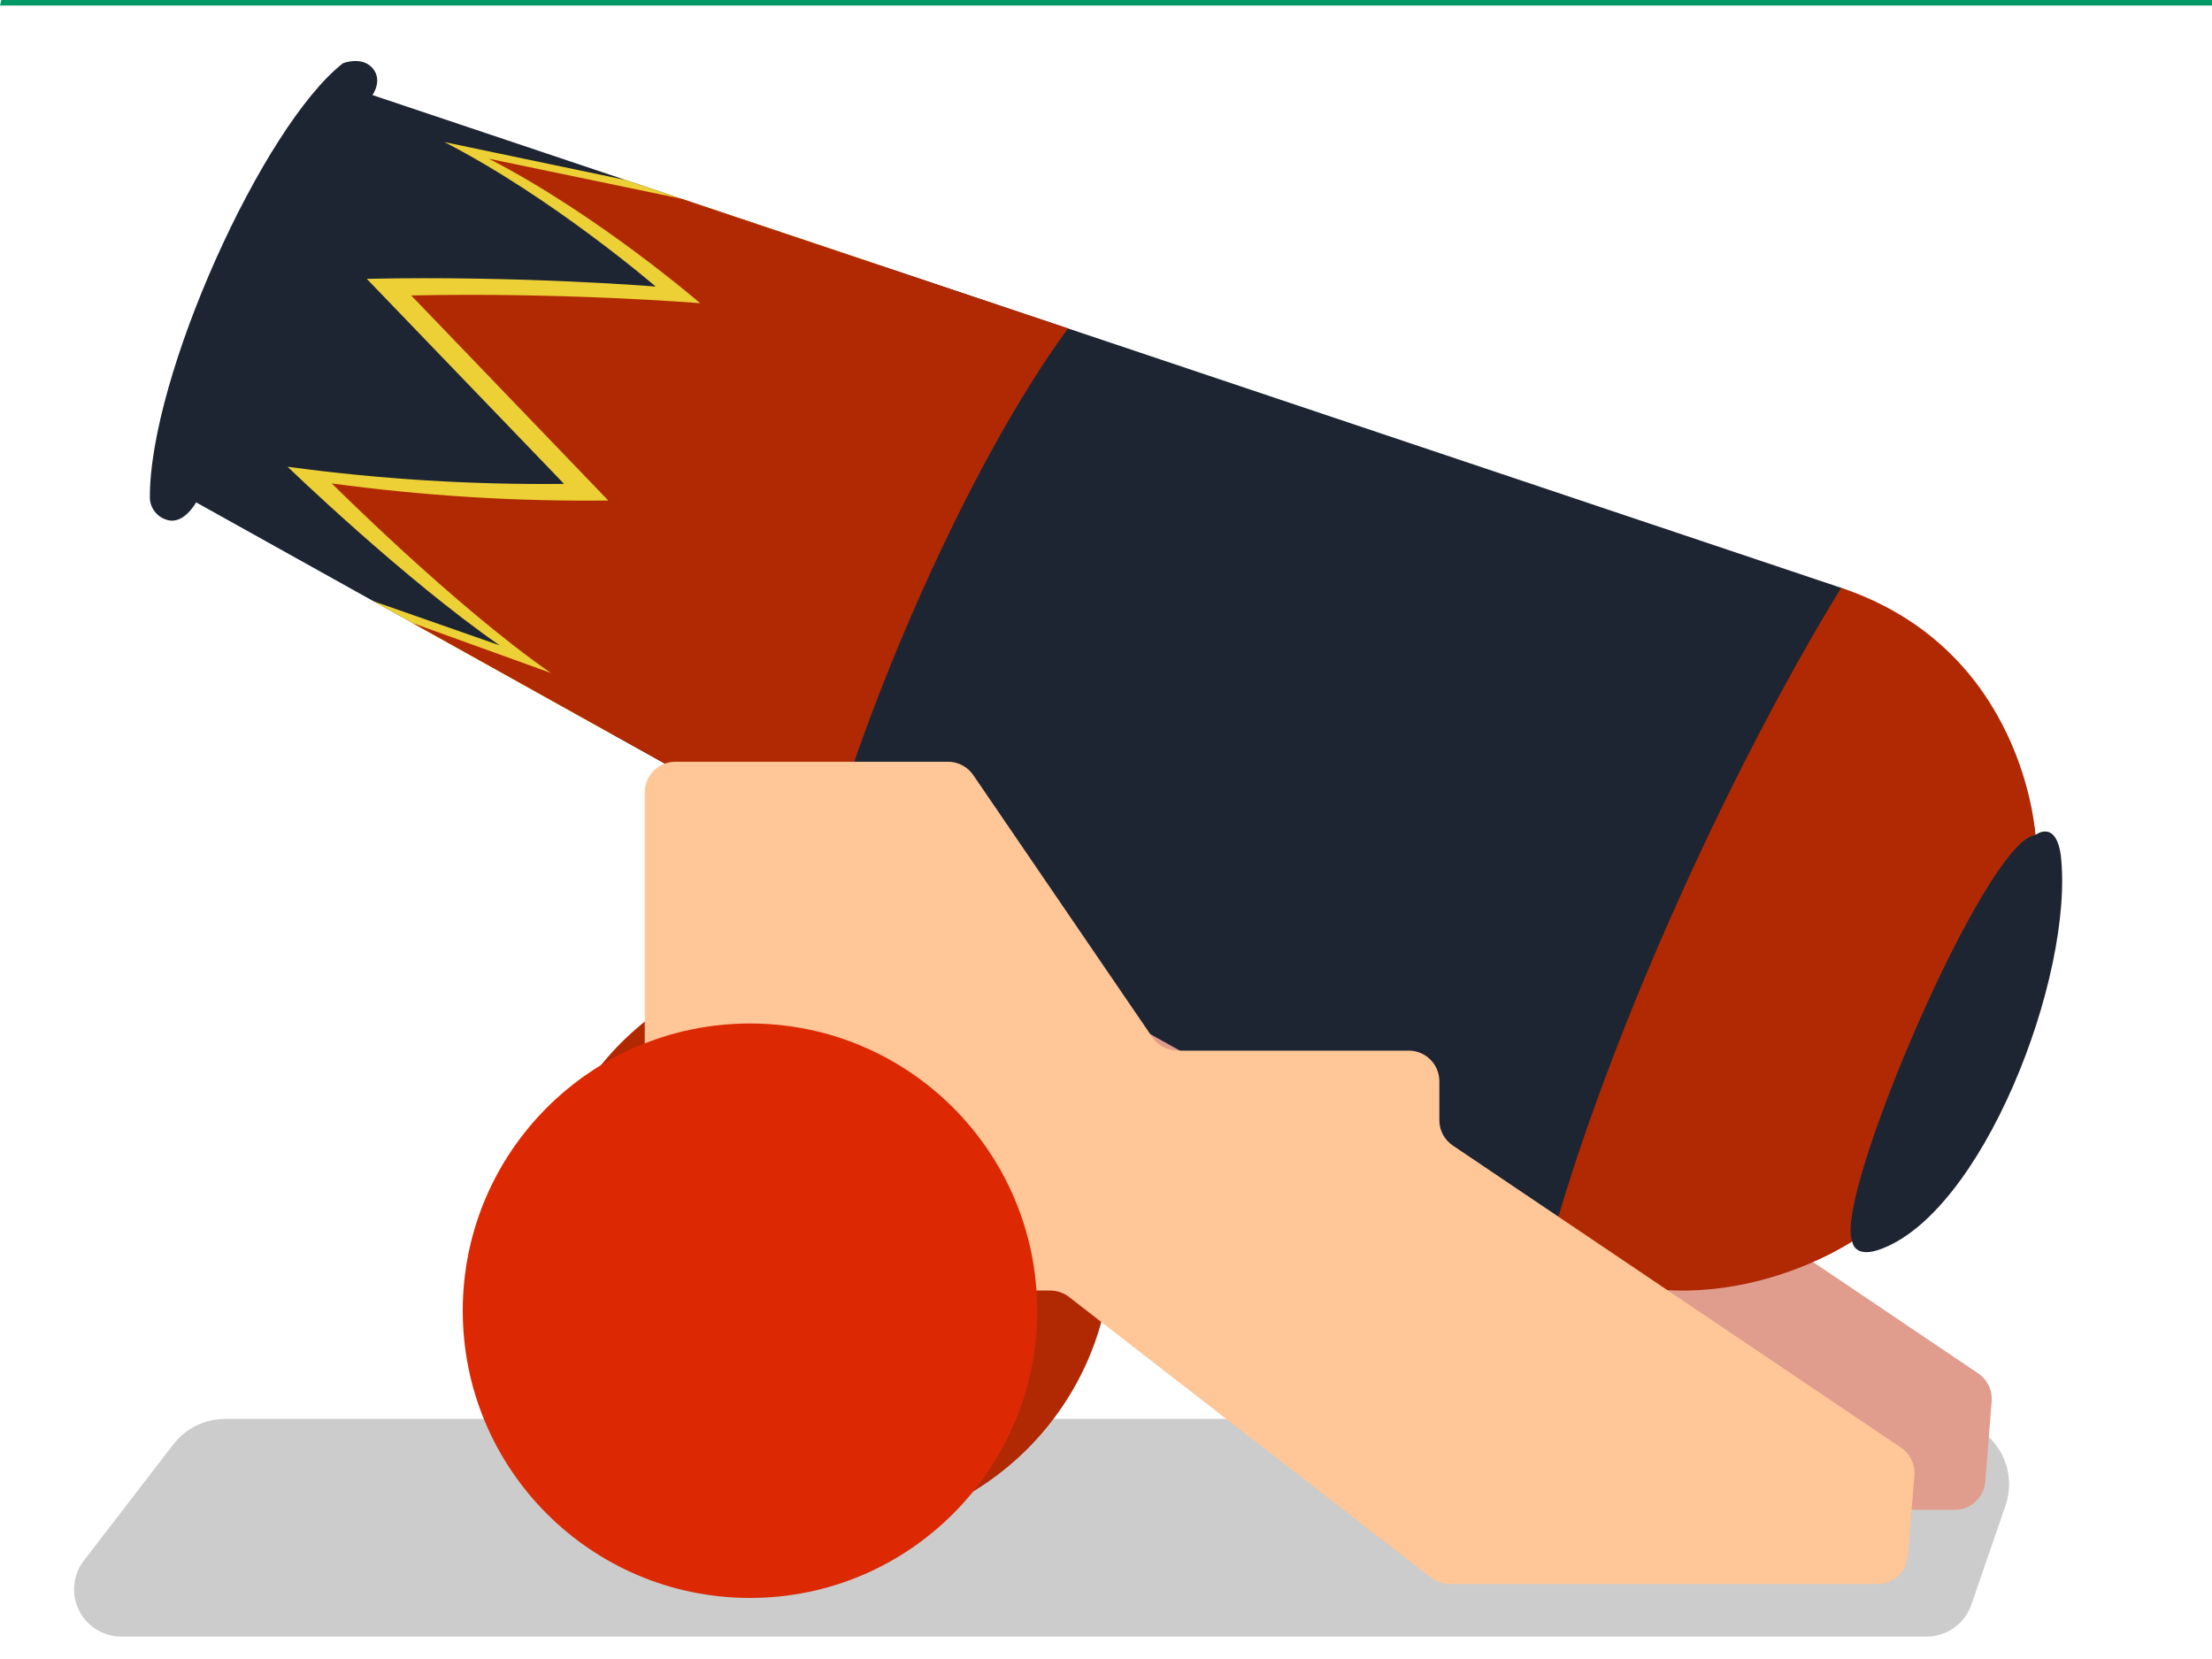
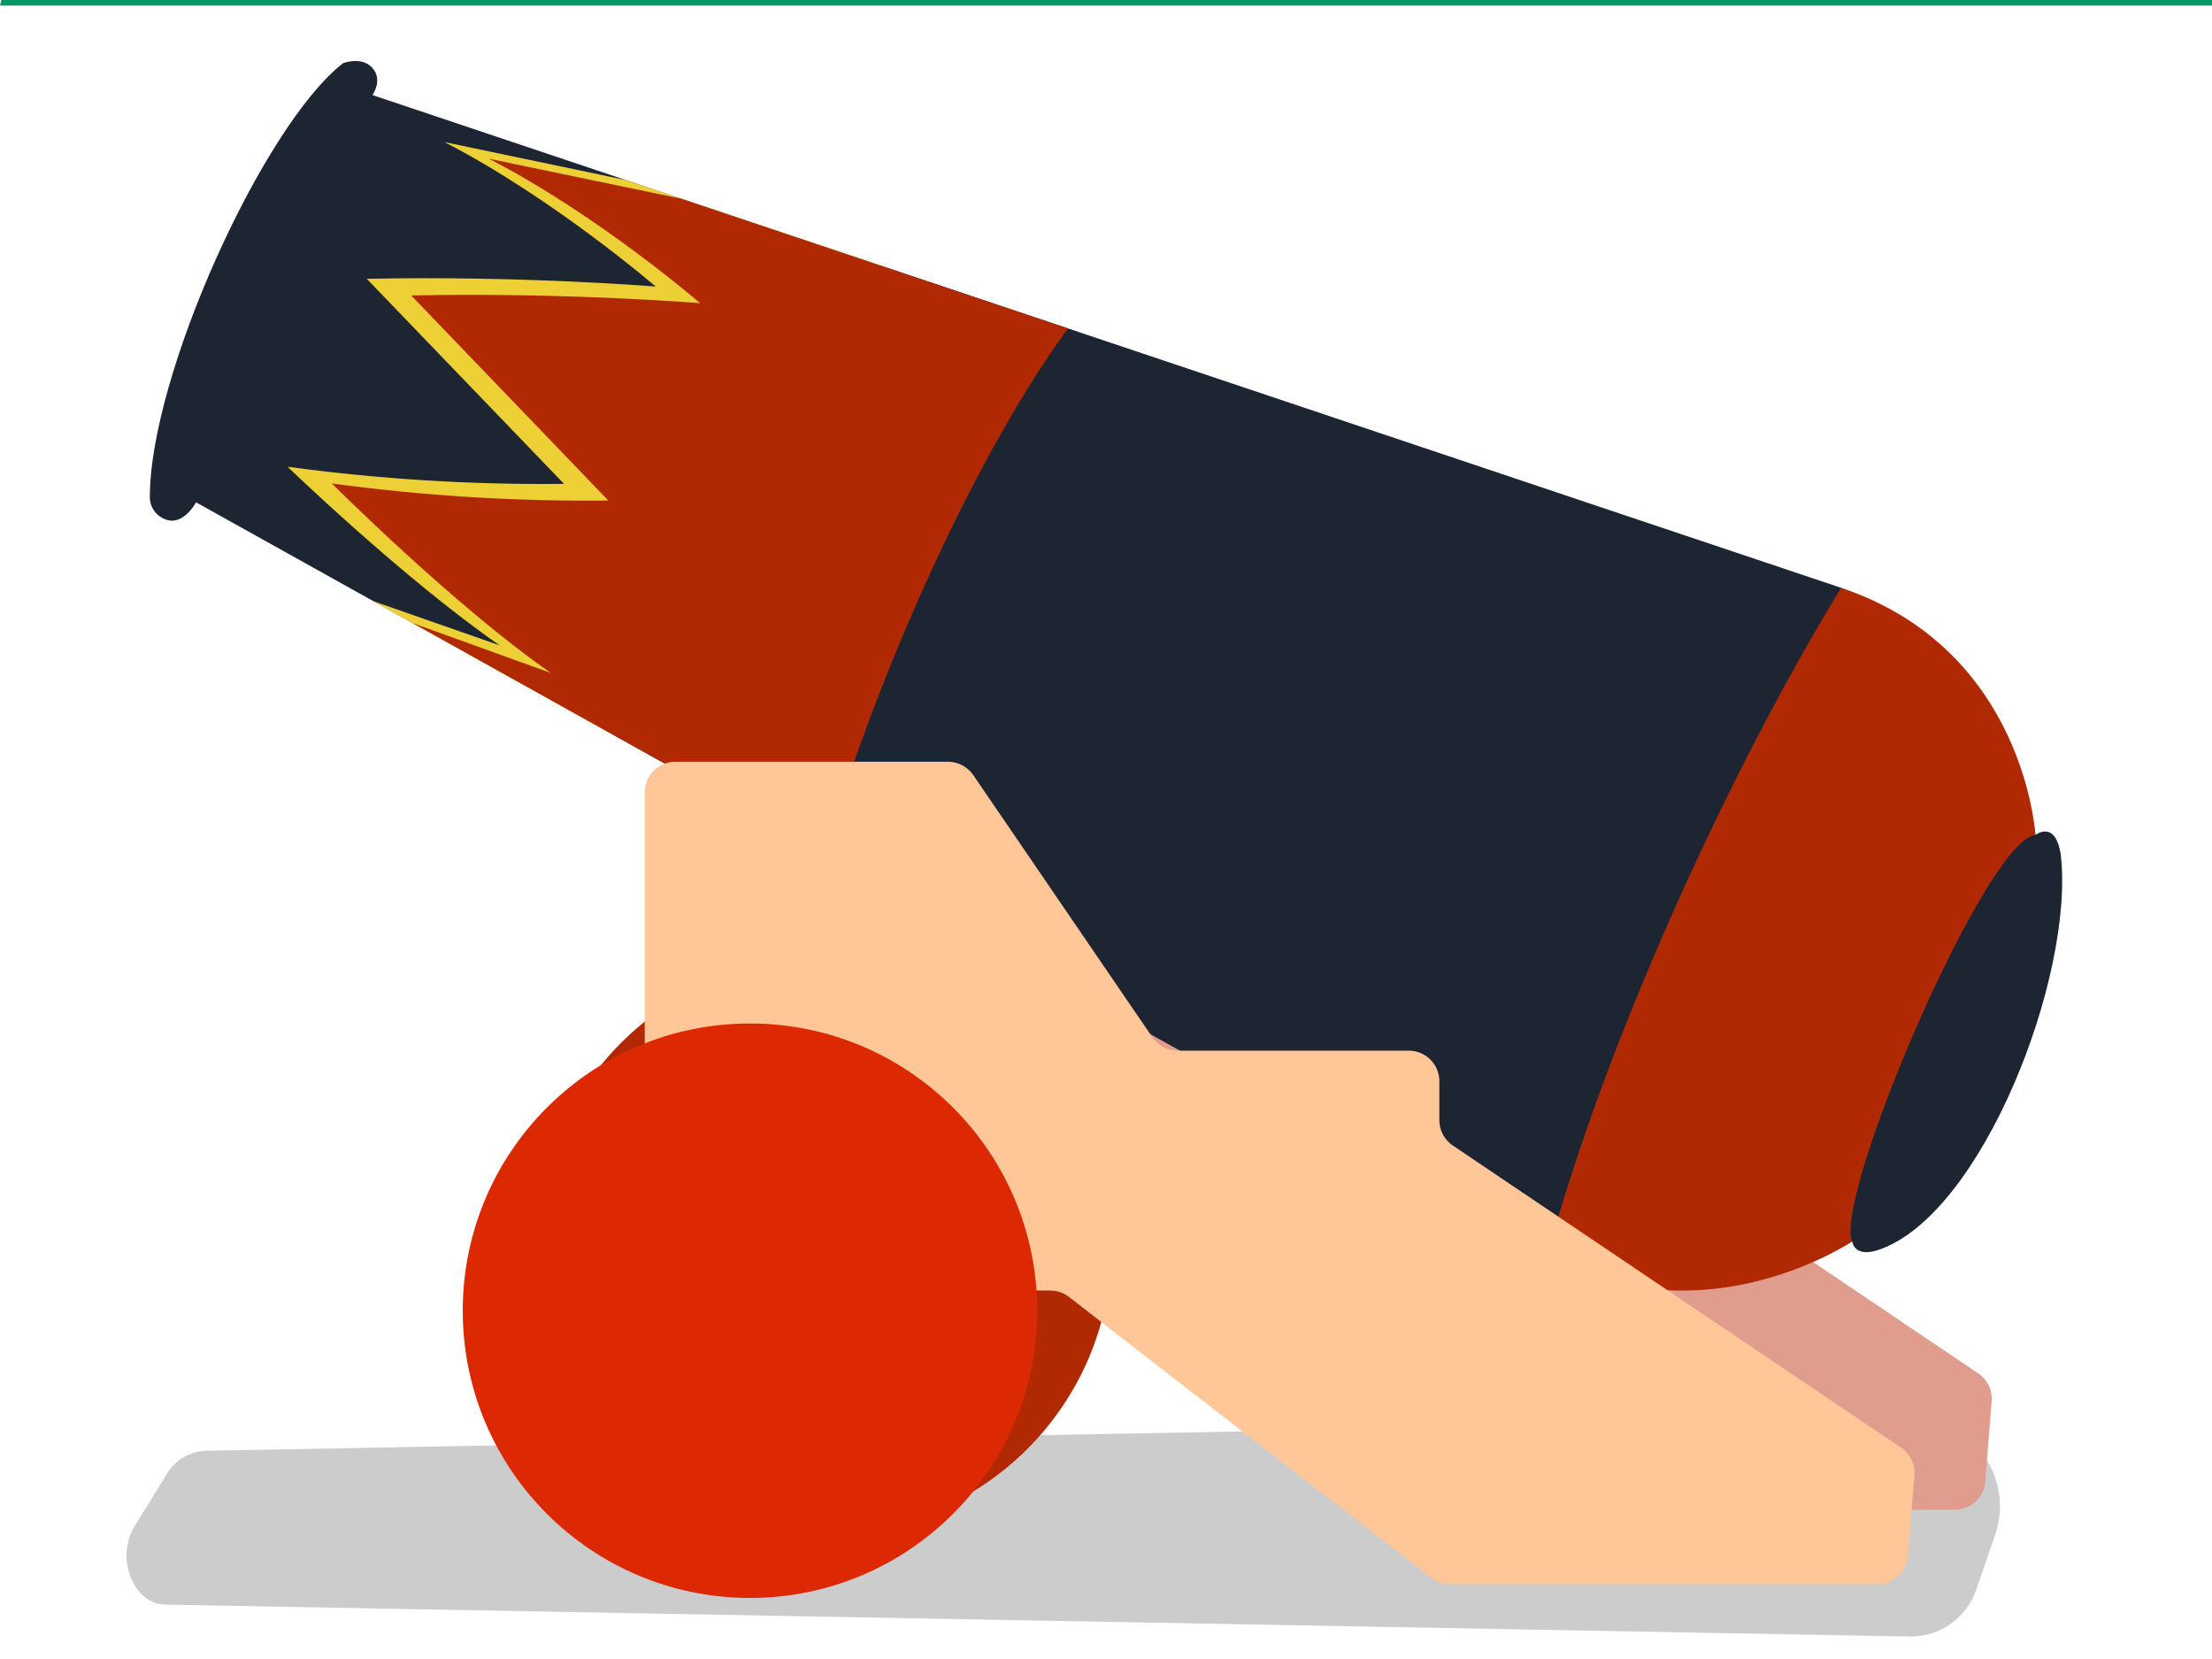
<svg xmlns="http://www.w3.org/2000/svg" viewBox="0 0 400 300">
  <defs>
    <style>.a{fill:#330b01;}.b{fill:#096;}.c{opacity:0.2;}.d{fill:#b12903;}.e{fill:#e09d8d;}.f{fill:#1d2533;}.g{fill:#ecd036;}.h{fill:#ffc697;}.i{fill:#dc2903;}</style>
  </defs>
  <rect class="a" y="-800" width="1920.08" height="800" />
  <path class="b" d="M1737,1h183V-32.11C1918-17.75,1915.88-6,1915.88-6a71.71,71.71,0,0,1-6.54-31.89c-6.27,12.44-3.43,32.46-3.43,32.46S1898.3-40,1898.19-64.1c-4,21.42-5.88,47.1-5.88,47.1s-7.49-24.82,0-55c-11.15,30.77-13.36,67.64-13.36,67.64s2.21-31.91-7.36-65.38c4.08,32.27-7.88,66.35-7.88,66.35s-10.67-17-4.21-34.55c-7,8.85-13,26.83-13,26.83s2.48-33.45,13-66.2c-8,8.45-26.09,67.76-26.09,67.76S1835.31-28,1841-56.63c-15.26,28.76-23.43,44.83-23.43,44.83s-7.95-12.92-4.37-43.69c-13.35,26.88-8.3,47.51-8.3,47.51s-9.4-25.64-5.93-47.51c-8.33,21.81-5.67,35.49-5.67,35.49s-8.1-22.6,0-57.3c-11.58,23.31-16,59.69-16,59.69s-.87-20.34-3.82-34c.93,23.39-16.45,44.69-16.45,44.69a348.93,348.93,0,0,1,4.06-59c-12.78,27.85-20,60.27-20,60.27s5.53-34,3.24-46.35c-2.48,20.6-14.31,36.62-14.31,36.62s3.71-25.37-.3-50.38c0,23.22-6.87,59.75-6.87,59.75a71.71,71.71,0,0,1-6.54-31.89c-6.27,12.44-3.43,32.46-3.43,32.46S1705.3-40,1705.19-64.1c-4,21.42-5.88,47.1-5.88,47.1s-7.49-24.82,0-55c-11.15,30.77-13.36,67.64-13.36,67.64s2.21-31.91-7.36-65.38c4.08,32.27-7.88,66.35-7.88,66.35s-10.67-17-4.21-34.55c-7,8.85-13,26.83-13,26.83s2.48-33.45,13-66.2c-8,8.45-26.09,67.76-26.09,67.76S1642.31-28,1648-56.63c-15.26,28.76-23.43,44.83-23.43,44.83s-7.95-12.92-4.37-43.69c-13.35,26.88-8.3,47.51-8.3,47.51s-9.4-25.64-5.93-47.51c-8.33,21.81-5.67,35.49-5.67,35.49s-8.1-22.6,0-57.3c-11.58,23.31-16,59.69-16,59.69s-.87-20.34-3.82-34c.93,23.39-16.45,44.69-16.45,44.69s-.68-29,8.2-57a219.92,219.92,0,0,0-23.19,50s-1.77-26.23-5.1-43c-1.15,26-7.43,33.77-7.43,33.77s4.19-17.78.18-42.79c0,23.22-6.87,59.75-6.87,59.75a71.71,71.71,0,0,1-6.54-31.89c-6.27,12.44-3.43,32.46-3.43,32.46S1512.3-40,1512.19-64.1c-4,21.42-5.88,47.1-5.88,47.1s-7.49-24.82,0-55c-11.15,30.77-13.36,67.64-13.36,67.64s2.21-31.91-7.36-65.38c4.08,32.27-7.88,66.35-7.88,66.35s-10.67-17-4.21-34.55c-7,8.85-13,26.83-13,26.83s2.48-33.45,13-66.2c-8,8.45-26.09,67.76-26.09,67.76S1449.31-28,1455-56.63c-15.26,28.76-23.43,44.83-23.43,44.83s-7.95-12.92-4.37-43.69c-13.35,26.88-8.3,47.51-8.3,47.51s-9.4-25.64-5.93-47.51c-8.33,21.81-5.67,35.49-5.67,35.49s-8.1-22.6,0-57.3c-11.58,23.31-16,59.69-16,59.69s-.87-20.34-3.82-34c.93,23.39-16.45,44.69-16.45,44.69a348.93,348.93,0,0,1,4.06-59c-12.78,27.85-20,60.27-20,60.27s5.53-34,3.24-46.35c-2.48,20.6-14.31,36.62-14.31,36.62s3.71-25.37-.3-50.38c0,23.22-6.87,59.75-6.87,59.75a71.71,71.71,0,0,1-6.54-31.89c-6.27,12.44-3.43,32.46-3.43,32.46S1319.3-40,1319.19-64.1c-4,21.42-5.88,47.1-5.88,47.1s-7.49-24.82,0-55c-11.15,30.77-13.36,67.64-13.36,67.64s2.21-31.91-7.36-65.38c4.08,32.27-7.88,66.35-7.88,66.35s-10.67-17-4.21-34.55c-7,8.85-13,26.83-13,26.83s2.48-33.45,13-66.2c-8,8.45-26.09,67.76-26.09,67.76S1256.31-28,1262-56.63c-15.26,28.76-23.43,44.83-23.43,44.83s-7.95-12.92-4.37-43.69c-13.35,26.88-8.3,47.51-8.3,47.51s-9.4-25.64-5.93-47.51c-8.33,21.81-5.67,35.49-5.67,35.49s-8.1-22.6,0-57.3c-11.58,23.31-16,59.69-16,59.69s-.87-20.34-3.82-34c.93,23.39-16.45,44.69-16.45,44.69s3.56-9.31,9.85-35.77a206.73,206.73,0,0,0-15.23,30.19s4.89-11.59,3.86-39.33c-1.86,27.46-14.87,42.33-14.87,42.33s7.22-27,6.58-40.9c-2.57,16.3-14,30.89-14,30.89a285,285,0,0,0-3.51-46.29c0,23.22-6.87,59.75-6.87,59.75a71.71,71.71,0,0,1-6.54-31.89c-6.27,12.44-3.43,32.46-3.43,32.46S1126.3-40,1126.19-64.1c-4,21.42-5.88,47.1-5.88,47.1s-7.49-24.82,0-55c-11.15,30.77-13.36,67.64-13.36,67.64s2.21-31.91-7.36-65.38c4.08,32.27-7.88,66.35-7.88,66.35s-10.67-17-4.21-34.55c-7,8.85-13,26.83-13,26.83s2.48-33.45,13-66.2c-8,8.45-26.09,67.76-26.09,67.76S1063.31-28,1069-56.63c-15.26,28.76-23.43,44.83-23.43,44.83s-7.95-12.92-4.37-43.69c-13.35,26.88-8.3,47.51-8.3,47.51s-9.4-25.64-5.93-47.51c-8.33,21.81-5.67,35.49-5.67,35.49s-8.1-22.6,0-57.3c-11.58,23.31-16,59.69-16,59.69s-.87-20.34-3.82-34c.93,23.39-16.45,44.69-16.45,44.69a348.93,348.93,0,0,1,4.06-59c-12.78,27.85-20,60.27-20,60.27s5.53-34,3.24-46.35c-2.48,20.6-14.31,36.62-14.31,36.62s3.71-25.37-.3-50.38c0,23.22-6.87,59.75-6.87,59.75a71.71,71.71,0,0,1-6.54-31.89c-6.27,12.44-3.43,32.46-3.43,32.46S933.3-40,933.19-64.1c-4,21.42-5.88,47.1-5.88,47.1s-7.49-24.82,0-55C916.15-41.22,913.94-4.35,913.94-4.35s2.21-31.91-7.36-65.38c4.08,32.27-7.88,66.35-7.88,66.35s-10.67-17-4.21-34.55c-7,8.85-13,26.83-13,26.83s2.48-33.45,13-66.2c-8,8.45-26.09,67.76-26.09,67.76S870.31-28,876-56.63C860.78-27.87,852.62-11.8,852.62-11.8s-7.95-12.92-4.37-43.69C834.89-28.61,839.94-8,839.94-8s-9.4-25.64-5.93-47.51C825.68-33.68,828.34-20,828.34-20s-8.1-22.6,0-57.3c-11.58,23.31-16,59.69-16,59.69s-.87-20.34-3.82-34c.93,23.39-16.45,44.69-16.45,44.69s-6-25.07,8.2-57L772-11s-3.24-29.74-7.24-54.75c0,23.22-6.87,59.75-6.87,59.75a71.71,71.71,0,0,1-6.54-31.89c-6.27,12.44-3.43,32.46-3.43,32.46S740.3-40,740.19-64.1c-4,21.42-5.88,47.1-5.88,47.1s-7.49-24.82,0-55C723.15-41.22,720.94-4.35,720.94-4.35s2.21-31.91-7.36-65.38c4.08,32.27-7.88,66.35-7.88,66.35s-10.67-17-4.21-34.55c-7,8.85-13,26.83-13,26.83s2.48-33.45,13-66.2c-8,8.45-26.09,67.76-26.09,67.76S677.31-28,683-56.63C667.78-27.87,659.62-11.8,659.62-11.8s-7.95-12.92-4.37-43.69C641.89-28.61,646.94-8,646.94-8s-9.4-25.64-5.93-47.51C632.68-33.68,635.34-20,635.34-20s-8.1-22.6,0-57.3c-11.58,23.31-16,59.69-16,59.69s-.87-20.34-3.82-34c.93,23.39-16.45,44.69-16.45,44.69a348.93,348.93,0,0,1,4.06-59c-12.78,27.85-20,60.27-20,60.27s5.53-34,3.24-46.35c-2.48,20.6-14.31,36.62-14.31,36.62s3.71-25.37-.3-50.38c0,23.22-6.87,59.75-6.87,59.75a71.71,71.71,0,0,1-6.54-31.89c-6.27,12.44-3.43,32.46-3.43,32.46S547.3-40,547.19-64.1c-4,21.42-5.88,47.1-5.88,47.1s-7.49-24.82,0-55C530.15-41.22,527.94-4.35,527.94-4.35s2.21-31.91-7.36-65.38c4.08,32.27-7.88,66.35-7.88,66.35s-10.67-17-4.21-34.55c-7,8.85-13,26.83-13,26.83s2.48-33.45,13-66.2c-8,8.45-26.09,67.76-26.09,67.76S484.31-28,490-56.63C474.78-27.87,466.62-11.8,466.62-11.8s-7.95-12.92-4.37-43.69C448.89-28.61,453.94-8,453.94-8s-9.4-25.64-5.93-47.51C439.68-33.68,442.34-20,442.34-20s-8.1-22.6,0-57.3c-11.58,23.31-16,59.69-16,59.69s-.87-20.34-3.82-34c.93,23.39-16.45,44.69-16.45,44.69s3.56-9.31,9.85-35.77a206.73,206.73,0,0,0-15.23,30.19s4.89-11.59,3.86-39.33C402.72-24.36,389.7-9.49,389.7-9.49s7.22-27,6.58-40.9c-2.57,16.3-14,30.89-14,30.89a285,285,0,0,0-3.51-46.29c0,23.22-6.87,59.75-6.87,59.75a71.71,71.71,0,0,1-6.54-31.89c-6.27,12.44-3.43,32.46-3.43,32.46S354.3-40,354.19-64.1c-4,21.42-5.88,47.1-5.88,47.1s-7.49-24.82,0-55C337.15-41.22,334.94-4.35,334.94-4.35s2.21-31.91-7.36-65.38c4.08,32.27-7.88,66.35-7.88,66.35s-10.67-17-4.21-34.55c-7,8.85-13,26.83-13,26.83s2.48-33.45,13-66.2c-8,8.45-26.09,67.76-26.09,67.76S291.31-28,297-56.63C281.78-27.87,273.62-11.8,273.62-11.8s-7.95-12.92-4.37-43.69C255.89-28.61,260.94-8,260.94-8s-9.4-25.64-5.93-47.51C246.68-33.68,249.34-20,249.34-20s-8.1-22.6,0-57.3c-11.58,23.31-16,59.69-16,59.69s-.87-20.34-3.82-34c.93,23.39-16.45,44.69-16.45,44.69a348.93,348.93,0,0,1,4.06-59c-12.78,27.85-20,60.27-20,60.27s5.53-34,3.24-46.35c-2.48,20.6-14.31,36.62-14.31,36.62s3.71-25.37-.3-50.38c0,23.22-6.87,59.75-6.87,59.75a71.71,71.71,0,0,1-6.54-31.89c-6.27,12.44-3.43,32.46-3.43,32.46S161.3-40,161.19-64.1c-4,21.42-5.88,47.1-5.88,47.1s-7.49-24.82,0-55C144.15-41.22,141.94-4.35,141.94-4.35s2.21-31.91-7.36-65.38c4.08,32.27-7.88,66.35-7.88,66.35s-10.67-17-4.21-34.55c-7,8.85-13,26.83-13,26.83s2.48-33.45,13-66.2c-8,8.45-26.09,67.76-26.09,67.76S98.31-28,104-56.63C88.78-27.87,80.62-11.8,80.62-11.8s-7.95-12.92-4.37-43.69C62.89-28.61,67.94-8,67.94-8S58.54-33.62,62-55.49C53.68-33.68,56.34-20,56.34-20s-8.1-22.6,0-57.3c-11.58,23.31-16,59.69-16,59.69s-.87-20.34-3.82-34C37.47-28.2,20.09-6.91,20.09-6.91s-6-25.07,8.2-57C10.09-42.9,0,1,0,1H1737Z" />
-   <path class="c" d="M348.4,295.94H21.93a8.53,8.53,0,0,1-6.76-13.74l16.17-21a11.81,11.81,0,0,1,9.36-4.61H351.49a11.81,11.81,0,0,1,11.17,15.67l-6.19,17.95A8.53,8.53,0,0,1,348.4,295.94Z" />
+   <path class="c" d="M345.57,295.94,30,290.17c-5.89,0-9.22-8.42-5.63-14.23l5.71-9.24a8.49,8.49,0,0,1,7.1-4.35l308.7-5.77a15.79,15.79,0,0,1,14.92,20.93l-3.45,10A12.51,12.51,0,0,1,345.57,295.94Z" />
  <circle class="d" cx="149.06" cy="225.28" r="51.94" />
  <path class="e" d="M272.74,271.86,207.3,221.11a5.53,5.53,0,0,0-3.37-1.16l-67.84-.16a5.53,5.53,0,0,1-5.51-5.53v-84.4a5.53,5.53,0,0,1,5.53-5.53H185.4a5.53,5.53,0,0,1,4.57,2.41l32.39,47.42a5.53,5.53,0,0,0,4.57,2.41h41.79a5.53,5.53,0,0,1,5.53,5.53v7.05a5.53,5.53,0,0,0,2.44,4.58l81.05,54.63a5.53,5.53,0,0,1,2.42,5L359,267.92a5.53,5.53,0,0,1-5.51,5.1H276.13A5.53,5.53,0,0,1,272.74,271.86Z" />
  <path class="f" d="M27.1,90.13c-.16-22,20.47-67.44,34.93-78.7,0,0,3.38-1.33,5.32.87s0,4.89,0,4.89L332.94,106.3C365.37,119.47,368.06,151,368.06,151s3.66-2.91,4.6,3.65c2.48,21.87-14.29,65.28-33.14,71.43-4.36,1.35-4.58-1.62-4.58-1.62s-27,16.93-55.12,2.57L35.46,90.84S33.22,95,30.16,94A4.28,4.28,0,0,1,27.1,90.13Z" />
  <path class="g" d="M159.21,48,113.14,32.55,80.36,25.69C100,35.8,118.57,51.82,118.57,51.82s-24.24-2-52.25-1.4L102,87.5A343.42,343.42,0,0,1,52,84.4s20.93,20.22,38.35,32.3l-22.87-8,43,24" />
  <path class="d" d="M74.64,112.68l74.68,41.63c6.93-25.87,25.25-69.63,43.81-94.92l-70-23.47L88.4,28.7c19.67,10.11,38.21,26.13,38.21,26.13s-24.24-2-52.25-1.4L110,90.51a343.42,343.42,0,0,1-50-3.09s22.19,22.19,39.61,34.27Z" />
  <path class="d" d="M332.94,106.3c-20.11,32.82-42.8,82.33-53.12,120.75,28.31,15.61,55.12-2.57,55.12-2.57-3.47-7.88,24.18-72.75,33.13-73.46C368.06,151,366.24,117.47,332.94,106.3Z" />
  <path class="h" d="M258.75,285.28l-65.44-50.75a5.53,5.53,0,0,0-3.37-1.16l-67.84-.16a5.53,5.53,0,0,1-5.51-5.53v-84.4a5.53,5.53,0,0,1,5.53-5.53h49.31a5.53,5.53,0,0,1,4.57,2.41l32.39,47.42a5.53,5.53,0,0,0,4.57,2.41h41.79a5.53,5.53,0,0,1,5.53,5.53v7.05a5.53,5.53,0,0,0,2.44,4.58l81.05,54.63a5.53,5.53,0,0,1,2.42,5L345,281.34a5.53,5.53,0,0,1-5.51,5.1H262.14A5.53,5.53,0,0,1,258.75,285.28Z" />
  <circle class="i" cx="135.62" cy="237.02" r="51.94" />
</svg>
